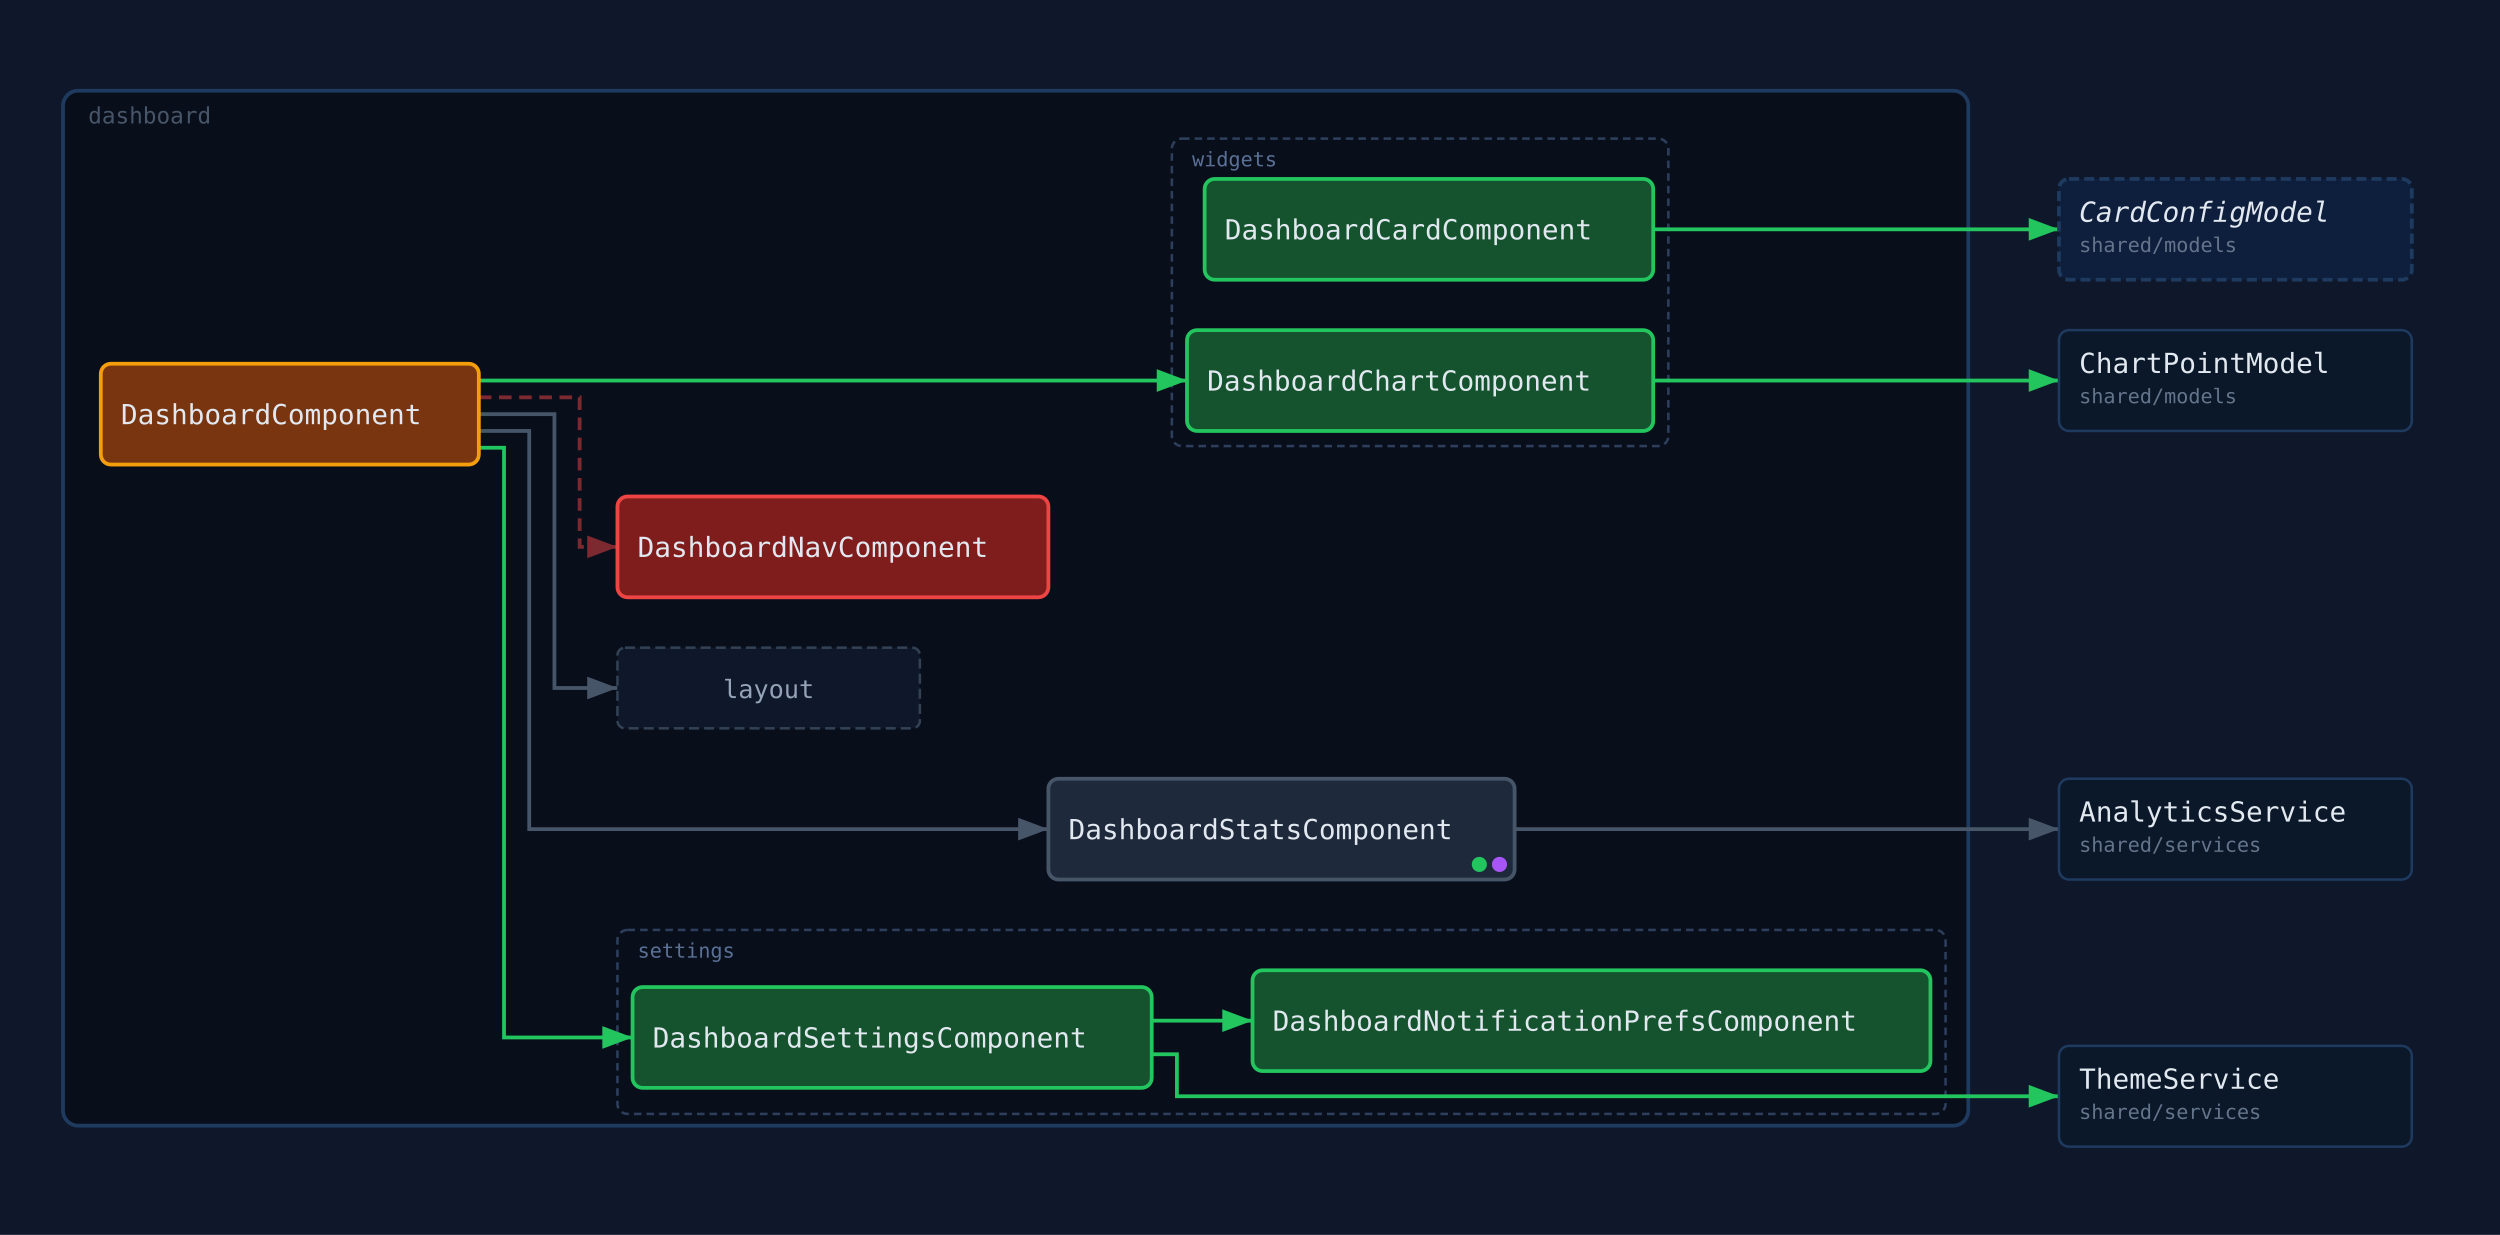
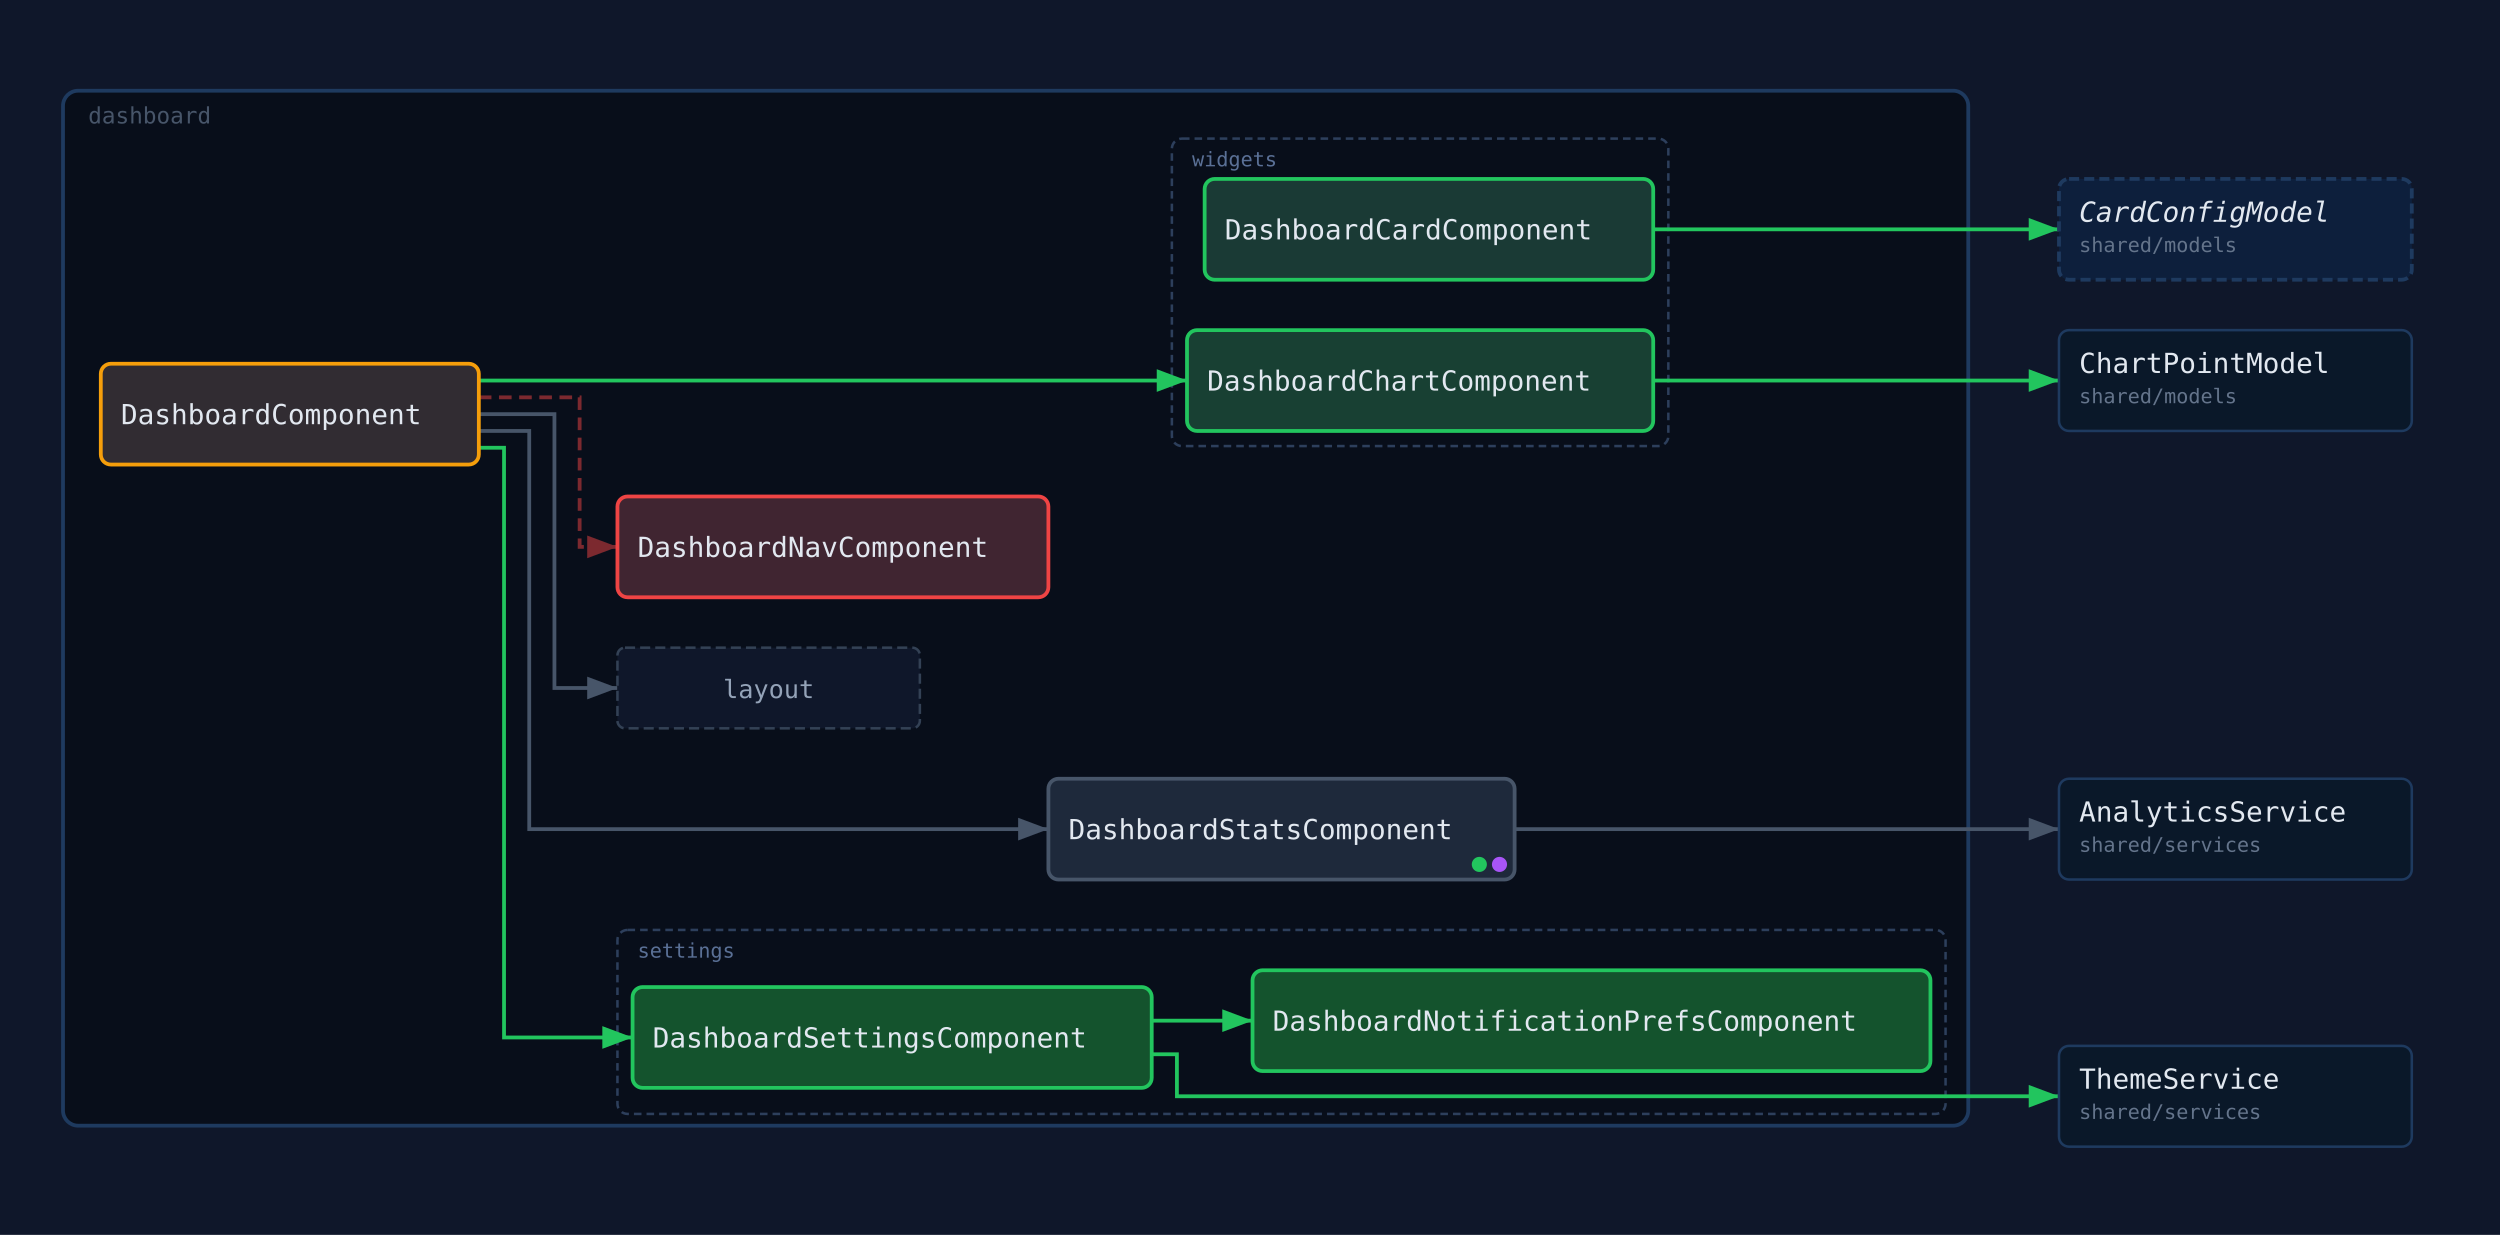
<svg xmlns="http://www.w3.org/2000/svg" width="992" height="490" viewBox="0 0 992 490">
  <defs>
    <marker id="arrow-added" markerWidth="8" markerHeight="6" refX="8" refY="3" orient="auto">
      <polygon points="0 0, 8 3, 0 6" fill="#22c55e" />
    </marker>
    <marker id="arrow-modified" markerWidth="8" markerHeight="6" refX="8" refY="3" orient="auto">
      <polygon points="0 0, 8 3, 0 6" fill="#f59e0b" />
    </marker>
    <marker id="arrow-removed" markerWidth="8" markerHeight="6" refX="8" refY="3" orient="auto">
      <polygon points="0 0, 8 3, 0 6" fill="#ef4444" />
    </marker>
    <marker id="arrow-unchanged" markerWidth="8" markerHeight="6" refX="8" refY="3" orient="auto">
      <polygon points="0 0, 8 3, 0 6" fill="#475569" />
    </marker>
  </defs>
  <rect width="992" height="490" fill="#0f172a" />
  <rect x="25" y="36" width="756" height="410.667" rx="6" fill="#080e1a" stroke="#1e3a5f" stroke-width="1.5" />
  <text x="35" y="49" font-family="Fira Code, monospace" font-size="9" fill="#475569">dashboard</text>
  <rect x="245" y="369" width="527" height="73" rx="4" fill="none" stroke="#2d3f5c" stroke-width="1" stroke-dasharray="3,2" />
  <text x="253" y="380" font-family="Fira Code, monospace" font-size="8" fill="#5a7096">settings</text>
  <rect x="465" y="55" width="197" height="122" rx="4" fill="none" stroke="#2d3f5c" stroke-width="1" stroke-dasharray="3,2" />
  <text x="473" y="66" font-family="Fira Code, monospace" font-size="8" fill="#5a7096">widgets</text>
  <path d="M 457 405 L 497 405" fill="none" stroke="#22c55e" stroke-width="1.5" opacity="1" marker-end="url(#arrow-added)" />
  <path d="M 190 171 L 210 171 L 210 329 L 416 329" fill="none" stroke="#475569" stroke-width="1.5" opacity="1" marker-end="url(#arrow-unchanged)" />
  <path d="M 190 164.333 L 220 164.333 L 220 273 L 245 273" fill="none" stroke="#475569" stroke-width="1.5" opacity="1" marker-end="url(#arrow-unchanged)" />
  <path d="M 190 177.667 L 200 177.667 L 200 411.667 L 251 411.667" fill="none" stroke="#22c55e" stroke-width="1.5" opacity="1" marker-end="url(#arrow-added)" />
  <path d="M 190 151 L 471 151" fill="none" stroke="#22c55e" stroke-width="1.5" opacity="1" marker-end="url(#arrow-added)" />
  <path d="M 601 329 L 817 329" fill="none" stroke="#475569" stroke-width="1.5" opacity="1" marker-end="url(#arrow-unchanged)" />
  <path d="M 457 418.333 L 467 418.333 L 467 435 L 817 435" fill="none" stroke="#22c55e" stroke-width="1.5" opacity="1" marker-end="url(#arrow-added)" />
  <path d="M 656 91 L 817 91" fill="none" stroke="#22c55e" stroke-width="1.5" opacity="1" marker-end="url(#arrow-added)" />
  <path d="M 656 151 L 817 151" fill="none" stroke="#22c55e" stroke-width="1.5" opacity="1" marker-end="url(#arrow-added)" />
  <path d="M 190 157.667 L 230 157.667 L 230 217 L 245 217" fill="none" stroke="#ef4444" stroke-width="1.5" opacity="0.5" stroke-dasharray="5,3" marker-end="url(#arrow-removed)" />
  <rect x="416" y="309" width="185" height="40" rx="4" fill="#1e293b" stroke="#475569" stroke-width="1.5" />
  <text x="424" y="333" font-family="Fira Code, monospace" font-size="11" fill="#e2e8f0">DashboardStatsComponent</text>
  <circle cx="595" cy="343" r="3" fill="#a855f7" />
  <circle cx="587" cy="343" r="3" fill="#22c55e" />
-   <rect x="40" y="144.333" width="150" height="40" rx="4" fill="#78350f" stroke="#f59e0b" stroke-width="1.5" />
+   <rect x="40" y="144.333" width="150" height="40" rx="4" fill="#312c32" stroke="#f59e0b" stroke-width="1.5" />
  <text x="48" y="168.333" font-family="Fira Code, monospace" font-size="11" fill="#e2e8f0">DashboardComponent</text>
-   <rect x="245" y="197" width="171" height="40" rx="4" fill="#7f1d1d" stroke="#ef4444" stroke-width="1.5" />
+   <rect x="245" y="197" width="171" height="40" rx="4" fill="#402531" stroke="#ef4444" stroke-width="1.5" />
  <text x="253" y="221" font-family="Fira Code, monospace" font-size="11" fill="#e2e8f0">DashboardNavComponent</text>
  <rect x="245" y="257" width="120" height="32" rx="3" fill="#0f172a" stroke="#334155" stroke-width="1" stroke-dasharray="4,2" />
  <text x="305" y="277" text-anchor="middle" font-family="Fira Code, monospace" font-size="10" fill="#94a3b8">layout</text>
  <rect x="817" y="309" width="140" height="40" rx="4" fill="#0a1829" stroke="#1e3a5f" stroke-width="1" />
  <text x="825" y="326" font-family="Fira Code, monospace" font-size="11" fill="#e2e8f0">AnalyticsService</text>
  <text x="825" y="338" font-family="Fira Code, monospace" font-size="8" fill="#64748b">shared/services</text>
  <rect x="817" y="415" width="140" height="40" rx="4" fill="#0a1829" stroke="#1e3a5f" stroke-width="1" />
  <text x="825" y="432" font-family="Fira Code, monospace" font-size="11" fill="#e2e8f0">ThemeService</text>
  <text x="825" y="444" font-family="Fira Code, monospace" font-size="8" fill="#64748b">shared/services</text>
  <rect x="817" y="71" width="140" height="40" rx="4" fill="#0d1f3c" stroke="#1e3a5f" stroke-width="1.5" stroke-dasharray="4,2" />
  <text x="825" y="88" font-family="Fira Code, monospace" font-size="11" font-style="italic" fill="#e2e8f0">CardConfigModel</text>
  <text x="825" y="100" font-family="Fira Code, monospace" font-size="8" fill="#64748b">shared/models</text>
  <rect x="817" y="131" width="140" height="40" rx="4" fill="#0a1829" stroke="#1e3a5f" stroke-width="1" />
  <text x="825" y="148" font-family="Fira Code, monospace" font-size="11" fill="#e2e8f0">ChartPointModel</text>
  <text x="825" y="160" font-family="Fira Code, monospace" font-size="8" fill="#64748b">shared/models</text>
  <rect x="251" y="391.667" width="206" height="40" rx="4" fill="#14532d" stroke="#22c55e" stroke-width="1.5" />
  <text x="259" y="415.667" font-family="Fira Code, monospace" font-size="11" fill="#e2e8f0">DashboardSettingsComponent</text>
  <rect x="497" y="385" width="269" height="40" rx="4" fill="#14532d" stroke="#22c55e" stroke-width="1.5" />
  <text x="505" y="409" font-family="Fira Code, monospace" font-size="11" fill="#e2e8f0">DashboardNotificationPrefsComponent</text>
-   <rect x="478" y="71" width="178" height="40" rx="4" fill="#14532d" stroke="#22c55e" stroke-width="1.5" />
+   <rect x="478" y="71" width="178" height="40" rx="4" fill="#1a3a35" stroke="#22c55e" stroke-width="1.5" />
  <text x="486" y="95" font-family="Fira Code, monospace" font-size="11" fill="#e2e8f0">DashboardCardComponent</text>
-   <rect x="471" y="131" width="185" height="40" rx="4" fill="#14532d" stroke="#22c55e" stroke-width="1.5" />
+   <rect x="471" y="131" width="185" height="40" rx="4" fill="#184033" stroke="#22c55e" stroke-width="1.5" />
  <text x="479" y="155" font-family="Fira Code, monospace" font-size="11" fill="#e2e8f0">DashboardChartComponent</text>
</svg>
